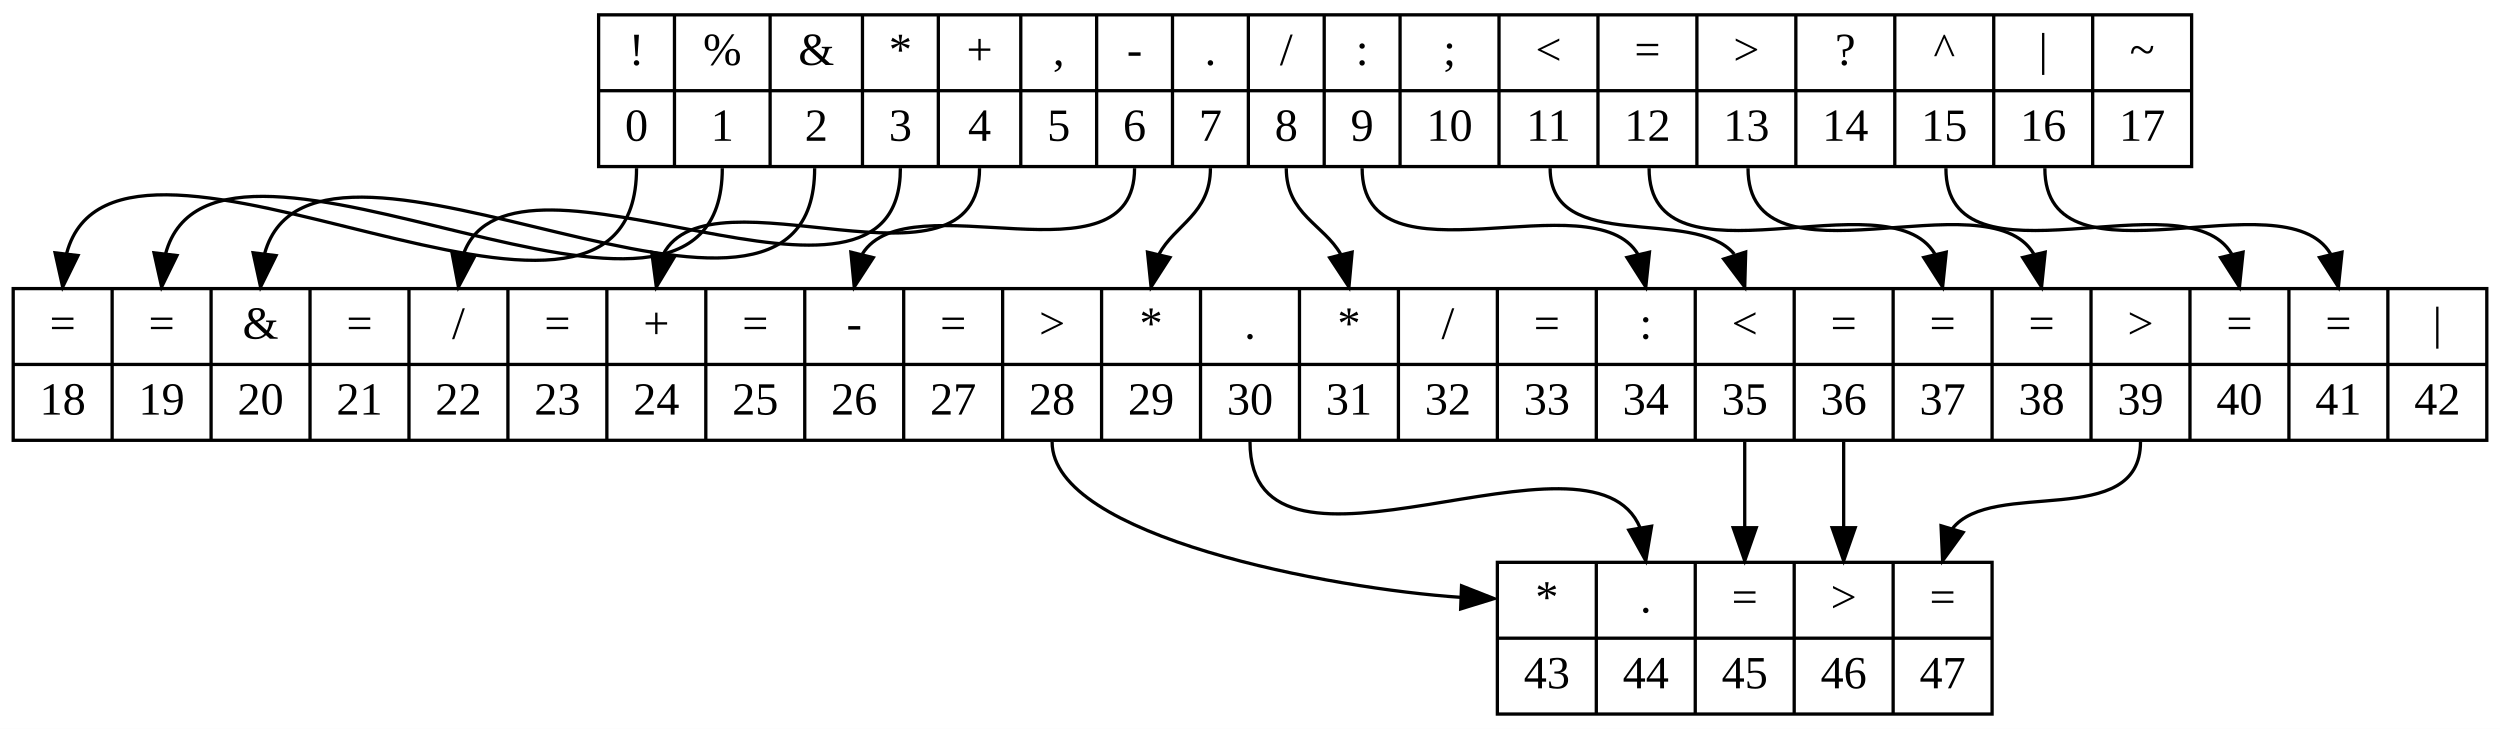
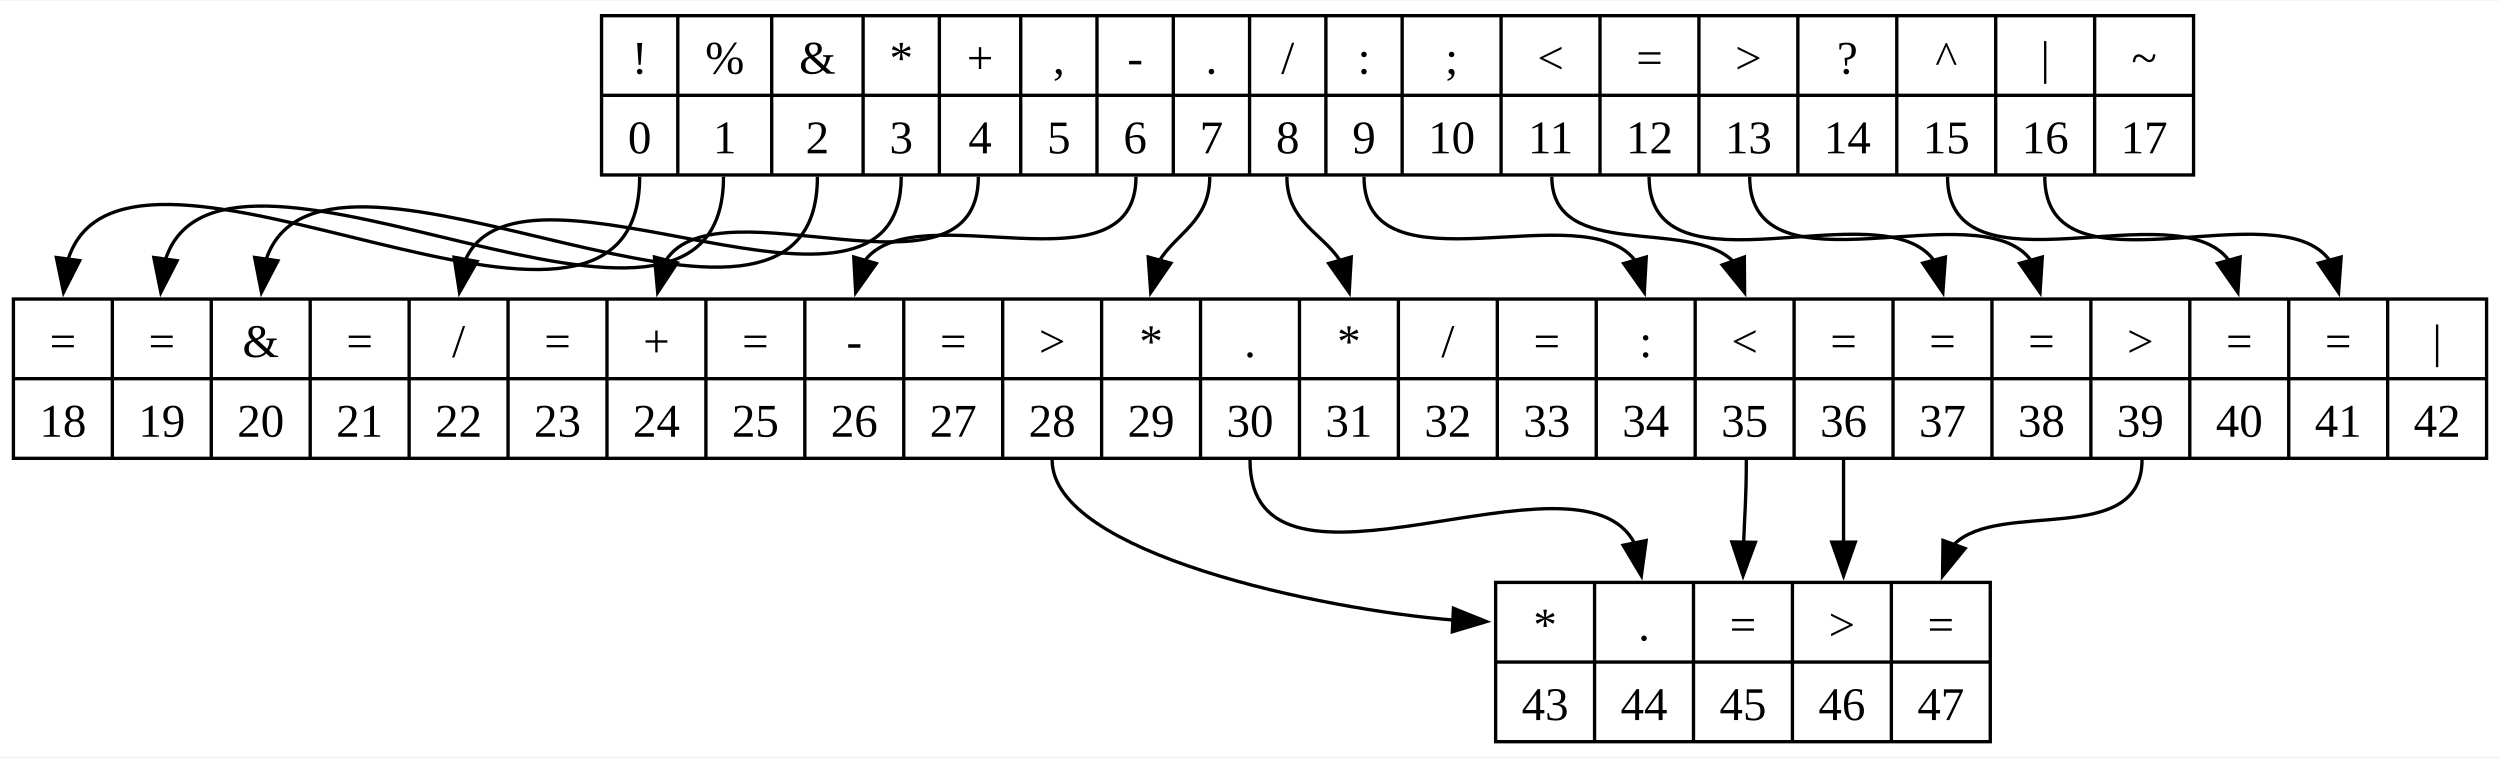
- <svg xmlns="http://www.w3.org/2000/svg" width="758pt" height="221pt" viewBox="0.00 0.00 758.00 221.00">
-   <g id="graph0" class="graph" transform="scale(1 1) rotate(0) translate(4 217)">
-     <polygon fill="white" stroke="none" points="-4,4 -4,-217 754,-217 754,4 -4,4" />
+ <svg xmlns="http://www.w3.org/2000/svg" width="746pt" height="226pt" viewBox="0.00 0.00 745.50 225.50">
+   <g id="graph0" class="graph" transform="scale(1 1) rotate(0) translate(4 221.5)">
+     <polygon fill="white" stroke="none" points="-4,4 -4,-221.5 741.5,-221.5 741.5,4 -4,4" />
    <g id="node1" class="node">
-       <polygon fill="none" stroke="black" points="177.5,-166.5 177.5,-212.5 660.5,-212.5 660.5,-166.5 177.5,-166.5" />
-       <text text-anchor="middle" x="189" y="-197.3" font-family="Times New Roman,serif" font-size="14.00">!</text>
-       <polyline fill="none" stroke="black" points="177.5,-189.5 200.5,-189.5 " />
-       <text text-anchor="middle" x="189" y="-174.3" font-family="Times New Roman,serif" font-size="14.00">0</text>
-       <polyline fill="none" stroke="black" points="200.5,-166.5 200.5,-212.5 " />
-       <text text-anchor="middle" x="215" y="-197.3" font-family="Times New Roman,serif" font-size="14.00">%</text>
-       <polyline fill="none" stroke="black" points="200.5,-189.5 229.5,-189.5 " />
-       <text text-anchor="middle" x="215" y="-174.3" font-family="Times New Roman,serif" font-size="14.00">1</text>
-       <polyline fill="none" stroke="black" points="229.5,-166.5 229.5,-212.5 " />
-       <text text-anchor="middle" x="243.5" y="-197.3" font-family="Times New Roman,serif" font-size="14.00">&amp;</text>
-       <polyline fill="none" stroke="black" points="229.5,-189.5 257.5,-189.5 " />
-       <text text-anchor="middle" x="243.5" y="-174.3" font-family="Times New Roman,serif" font-size="14.00">2</text>
-       <polyline fill="none" stroke="black" points="257.5,-166.5 257.5,-212.5 " />
-       <text text-anchor="middle" x="269" y="-197.3" font-family="Times New Roman,serif" font-size="14.00">*</text>
-       <polyline fill="none" stroke="black" points="257.5,-189.5 280.5,-189.5 " />
-       <text text-anchor="middle" x="269" y="-174.3" font-family="Times New Roman,serif" font-size="14.00">3</text>
-       <polyline fill="none" stroke="black" points="280.5,-166.5 280.5,-212.5 " />
-       <text text-anchor="middle" x="293" y="-197.3" font-family="Times New Roman,serif" font-size="14.00">+</text>
-       <polyline fill="none" stroke="black" points="280.5,-189.5 305.5,-189.5 " />
-       <text text-anchor="middle" x="293" y="-174.3" font-family="Times New Roman,serif" font-size="14.00">4</text>
-       <polyline fill="none" stroke="black" points="305.5,-166.5 305.5,-212.5 " />
-       <text text-anchor="middle" x="317" y="-197.3" font-family="Times New Roman,serif" font-size="14.00">,</text>
-       <polyline fill="none" stroke="black" points="305.5,-189.5 328.5,-189.5 " />
-       <text text-anchor="middle" x="317" y="-174.3" font-family="Times New Roman,serif" font-size="14.00">5</text>
-       <polyline fill="none" stroke="black" points="328.5,-166.5 328.5,-212.5 " />
-       <text text-anchor="middle" x="340" y="-197.3" font-family="Times New Roman,serif" font-size="14.00">-</text>
-       <polyline fill="none" stroke="black" points="328.5,-189.5 351.5,-189.5 " />
-       <text text-anchor="middle" x="340" y="-174.3" font-family="Times New Roman,serif" font-size="14.00">6</text>
-       <polyline fill="none" stroke="black" points="351.5,-166.5 351.5,-212.5 " />
-       <text text-anchor="middle" x="363" y="-197.3" font-family="Times New Roman,serif" font-size="14.00">.</text>
-       <polyline fill="none" stroke="black" points="351.5,-189.5 374.5,-189.5 " />
-       <text text-anchor="middle" x="363" y="-174.3" font-family="Times New Roman,serif" font-size="14.00">7</text>
-       <polyline fill="none" stroke="black" points="374.5,-166.5 374.5,-212.5 " />
-       <text text-anchor="middle" x="386" y="-197.3" font-family="Times New Roman,serif" font-size="14.00">/</text>
-       <polyline fill="none" stroke="black" points="374.5,-189.5 397.5,-189.5 " />
-       <text text-anchor="middle" x="386" y="-174.3" font-family="Times New Roman,serif" font-size="14.00">8</text>
-       <polyline fill="none" stroke="black" points="397.5,-166.5 397.5,-212.5 " />
-       <text text-anchor="middle" x="409" y="-197.3" font-family="Times New Roman,serif" font-size="14.00">:</text>
-       <polyline fill="none" stroke="black" points="397.5,-189.5 420.5,-189.5 " />
-       <text text-anchor="middle" x="409" y="-174.3" font-family="Times New Roman,serif" font-size="14.00">9</text>
-       <polyline fill="none" stroke="black" points="420.5,-166.5 420.5,-212.5 " />
-       <text text-anchor="middle" x="435.5" y="-197.3" font-family="Times New Roman,serif" font-size="14.00">;</text>
-       <polyline fill="none" stroke="black" points="420.5,-189.5 450.5,-189.5 " />
-       <text text-anchor="middle" x="435.5" y="-174.3" font-family="Times New Roman,serif" font-size="14.00">10</text>
-       <polyline fill="none" stroke="black" points="450.5,-166.5 450.5,-212.5 " />
-       <text text-anchor="middle" x="465.5" y="-197.3" font-family="Times New Roman,serif" font-size="14.00">&lt;</text>
-       <polyline fill="none" stroke="black" points="450.5,-189.5 480.5,-189.5 " />
-       <text text-anchor="middle" x="465.5" y="-174.3" font-family="Times New Roman,serif" font-size="14.00">11</text>
-       <polyline fill="none" stroke="black" points="480.5,-166.5 480.5,-212.5 " />
-       <text text-anchor="middle" x="495.5" y="-197.3" font-family="Times New Roman,serif" font-size="14.00">=</text>
-       <polyline fill="none" stroke="black" points="480.5,-189.5 510.5,-189.5 " />
-       <text text-anchor="middle" x="495.5" y="-174.3" font-family="Times New Roman,serif" font-size="14.00">12</text>
-       <polyline fill="none" stroke="black" points="510.5,-166.5 510.5,-212.5 " />
-       <text text-anchor="middle" x="525.5" y="-197.3" font-family="Times New Roman,serif" font-size="14.00">&gt;</text>
-       <polyline fill="none" stroke="black" points="510.5,-189.5 540.5,-189.5 " />
-       <text text-anchor="middle" x="525.5" y="-174.3" font-family="Times New Roman,serif" font-size="14.00">13</text>
-       <polyline fill="none" stroke="black" points="540.5,-166.5 540.5,-212.5 " />
-       <text text-anchor="middle" x="555.5" y="-197.3" font-family="Times New Roman,serif" font-size="14.00">?</text>
-       <polyline fill="none" stroke="black" points="540.5,-189.5 570.5,-189.5 " />
-       <text text-anchor="middle" x="555.5" y="-174.3" font-family="Times New Roman,serif" font-size="14.00">14</text>
-       <polyline fill="none" stroke="black" points="570.5,-166.5 570.5,-212.5 " />
-       <text text-anchor="middle" x="585.5" y="-197.3" font-family="Times New Roman,serif" font-size="14.00">^</text>
-       <polyline fill="none" stroke="black" points="570.5,-189.5 600.5,-189.5 " />
-       <text text-anchor="middle" x="585.5" y="-174.3" font-family="Times New Roman,serif" font-size="14.00">15</text>
-       <polyline fill="none" stroke="black" points="600.5,-166.5 600.5,-212.5 " />
-       <text text-anchor="middle" x="615.5" y="-197.3" font-family="Times New Roman,serif" font-size="14.00">|</text>
-       <polyline fill="none" stroke="black" points="600.5,-189.5 630.5,-189.5 " />
-       <text text-anchor="middle" x="615.5" y="-174.3" font-family="Times New Roman,serif" font-size="14.00">16</text>
-       <polyline fill="none" stroke="black" points="630.5,-166.5 630.5,-212.5 " />
-       <text text-anchor="middle" x="645.5" y="-197.3" font-family="Times New Roman,serif" font-size="14.00">~</text>
-       <polyline fill="none" stroke="black" points="630.5,-189.5 660.5,-189.5 " />
-       <text text-anchor="middle" x="645.5" y="-174.3" font-family="Times New Roman,serif" font-size="14.00">17</text>
+       <polygon fill="none" stroke="black" points="175.38,-169.5 175.38,-217 650.12,-217 650.12,-169.5 175.38,-169.5" />
+       <text text-anchor="middle" x="186.75" y="-199.7" font-family="Times New Roman,serif" font-size="14.00">!</text>
+       <polyline fill="none" stroke="black" points="175.38,-193.25 198.12,-193.25" />
+       <text text-anchor="middle" x="186.75" y="-175.95" font-family="Times New Roman,serif" font-size="14.00">0</text>
+       <polyline fill="none" stroke="black" points="198.12,-169.5 198.12,-217" />
+       <text text-anchor="middle" x="212.12" y="-199.7" font-family="Times New Roman,serif" font-size="14.00">%</text>
+       <polyline fill="none" stroke="black" points="198.12,-193.25 226.12,-193.25" />
+       <text text-anchor="middle" x="212.12" y="-175.95" font-family="Times New Roman,serif" font-size="14.00">1</text>
+       <polyline fill="none" stroke="black" points="226.12,-169.5 226.12,-217" />
+       <text text-anchor="middle" x="239.75" y="-199.7" font-family="Times New Roman,serif" font-size="14.00">&amp;</text>
+       <polyline fill="none" stroke="black" points="226.12,-193.25 253.38,-193.25" />
+       <text text-anchor="middle" x="239.75" y="-175.95" font-family="Times New Roman,serif" font-size="14.00">2</text>
+       <polyline fill="none" stroke="black" points="253.38,-169.5 253.38,-217" />
+       <text text-anchor="middle" x="264.75" y="-199.7" font-family="Times New Roman,serif" font-size="14.00">*</text>
+       <polyline fill="none" stroke="black" points="253.38,-193.25 276.12,-193.25" />
+       <text text-anchor="middle" x="264.75" y="-175.95" font-family="Times New Roman,serif" font-size="14.00">3</text>
+       <polyline fill="none" stroke="black" points="276.12,-169.5 276.12,-217" />
+       <text text-anchor="middle" x="288.25" y="-199.7" font-family="Times New Roman,serif" font-size="14.00">+</text>
+       <polyline fill="none" stroke="black" points="276.12,-193.25 300.38,-193.25" />
+       <text text-anchor="middle" x="288.25" y="-175.95" font-family="Times New Roman,serif" font-size="14.00">4</text>
+       <polyline fill="none" stroke="black" points="300.38,-169.5 300.38,-217" />
+       <text text-anchor="middle" x="311.75" y="-199.7" font-family="Times New Roman,serif" font-size="14.00">,</text>
+       <polyline fill="none" stroke="black" points="300.38,-193.25 323.12,-193.25" />
+       <text text-anchor="middle" x="311.75" y="-175.95" font-family="Times New Roman,serif" font-size="14.00">5</text>
+       <polyline fill="none" stroke="black" points="323.12,-169.5 323.12,-217" />
+       <text text-anchor="middle" x="334.5" y="-199.7" font-family="Times New Roman,serif" font-size="14.00">-</text>
+       <polyline fill="none" stroke="black" points="323.12,-193.25 345.88,-193.25" />
+       <text text-anchor="middle" x="334.5" y="-175.95" font-family="Times New Roman,serif" font-size="14.00">6</text>
+       <polyline fill="none" stroke="black" points="345.88,-169.5 345.88,-217" />
+       <text text-anchor="middle" x="357.25" y="-199.7" font-family="Times New Roman,serif" font-size="14.00">.</text>
+       <polyline fill="none" stroke="black" points="345.88,-193.25 368.62,-193.25" />
+       <text text-anchor="middle" x="357.25" y="-175.95" font-family="Times New Roman,serif" font-size="14.00">7</text>
+       <polyline fill="none" stroke="black" points="368.62,-169.5 368.62,-217" />
+       <text text-anchor="middle" x="380" y="-199.7" font-family="Times New Roman,serif" font-size="14.00">/</text>
+       <polyline fill="none" stroke="black" points="368.62,-193.25 391.38,-193.25" />
+       <text text-anchor="middle" x="380" y="-175.95" font-family="Times New Roman,serif" font-size="14.00">8</text>
+       <polyline fill="none" stroke="black" points="391.38,-169.5 391.38,-217" />
+       <text text-anchor="middle" x="402.75" y="-199.7" font-family="Times New Roman,serif" font-size="14.00">:</text>
+       <polyline fill="none" stroke="black" points="391.38,-193.25 414.12,-193.25" />
+       <text text-anchor="middle" x="402.75" y="-175.95" font-family="Times New Roman,serif" font-size="14.00">9</text>
+       <polyline fill="none" stroke="black" points="414.12,-169.5 414.12,-217" />
+       <text text-anchor="middle" x="428.88" y="-199.7" font-family="Times New Roman,serif" font-size="14.00">;</text>
+       <polyline fill="none" stroke="black" points="414.12,-193.25 443.62,-193.25" />
+       <text text-anchor="middle" x="428.88" y="-175.95" font-family="Times New Roman,serif" font-size="14.00">10</text>
+       <polyline fill="none" stroke="black" points="443.62,-169.5 443.62,-217" />
+       <text text-anchor="middle" x="458.38" y="-199.7" font-family="Times New Roman,serif" font-size="14.00">&lt;</text>
+       <polyline fill="none" stroke="black" points="443.62,-193.25 473.12,-193.25" />
+       <text text-anchor="middle" x="458.38" y="-175.95" font-family="Times New Roman,serif" font-size="14.00">11</text>
+       <polyline fill="none" stroke="black" points="473.12,-169.5 473.12,-217" />
+       <text text-anchor="middle" x="487.88" y="-199.7" font-family="Times New Roman,serif" font-size="14.00">=</text>
+       <polyline fill="none" stroke="black" points="473.12,-193.25 502.62,-193.25" />
+       <text text-anchor="middle" x="487.88" y="-175.95" font-family="Times New Roman,serif" font-size="14.00">12</text>
+       <polyline fill="none" stroke="black" points="502.62,-169.5 502.62,-217" />
+       <text text-anchor="middle" x="517.38" y="-199.7" font-family="Times New Roman,serif" font-size="14.00">&gt;</text>
+       <polyline fill="none" stroke="black" points="502.62,-193.25 532.12,-193.25" />
+       <text text-anchor="middle" x="517.38" y="-175.95" font-family="Times New Roman,serif" font-size="14.00">13</text>
+       <polyline fill="none" stroke="black" points="532.12,-169.5 532.12,-217" />
+       <text text-anchor="middle" x="546.88" y="-199.7" font-family="Times New Roman,serif" font-size="14.00">?</text>
+       <polyline fill="none" stroke="black" points="532.12,-193.25 561.62,-193.25" />
+       <text text-anchor="middle" x="546.88" y="-175.95" font-family="Times New Roman,serif" font-size="14.00">14</text>
+       <polyline fill="none" stroke="black" points="561.62,-169.5 561.62,-217" />
+       <text text-anchor="middle" x="576.38" y="-199.7" font-family="Times New Roman,serif" font-size="14.00">^</text>
+       <polyline fill="none" stroke="black" points="561.62,-193.25 591.12,-193.25" />
+       <text text-anchor="middle" x="576.38" y="-175.95" font-family="Times New Roman,serif" font-size="14.00">15</text>
+       <polyline fill="none" stroke="black" points="591.12,-169.5 591.12,-217" />
+       <text text-anchor="middle" x="605.88" y="-199.7" font-family="Times New Roman,serif" font-size="14.00">|</text>
+       <polyline fill="none" stroke="black" points="591.12,-193.25 620.62,-193.25" />
+       <text text-anchor="middle" x="605.88" y="-175.95" font-family="Times New Roman,serif" font-size="14.00">16</text>
+       <polyline fill="none" stroke="black" points="620.62,-169.5 620.62,-217" />
+       <text text-anchor="middle" x="635.38" y="-199.7" font-family="Times New Roman,serif" font-size="14.00">~</text>
+       <polyline fill="none" stroke="black" points="620.62,-193.25 650.12,-193.25" />
+       <text text-anchor="middle" x="635.38" y="-175.95" font-family="Times New Roman,serif" font-size="14.00">17</text>
    </g>
    <g id="node2" class="node">
-       <polygon fill="none" stroke="black" points="0,-83.5 0,-129.5 750,-129.5 750,-83.5 0,-83.5" />
-       <text text-anchor="middle" x="15" y="-114.3" font-family="Times New Roman,serif" font-size="14.00">=</text>
-       <polyline fill="none" stroke="black" points="0,-106.5 30,-106.5 " />
-       <text text-anchor="middle" x="15" y="-91.3" font-family="Times New Roman,serif" font-size="14.00">18</text>
-       <polyline fill="none" stroke="black" points="30,-83.5 30,-129.5 " />
-       <text text-anchor="middle" x="45" y="-114.3" font-family="Times New Roman,serif" font-size="14.00">=</text>
-       <polyline fill="none" stroke="black" points="30,-106.5 60,-106.5 " />
-       <text text-anchor="middle" x="45" y="-91.3" font-family="Times New Roman,serif" font-size="14.00">19</text>
-       <polyline fill="none" stroke="black" points="60,-83.5 60,-129.5 " />
-       <text text-anchor="middle" x="75" y="-114.3" font-family="Times New Roman,serif" font-size="14.00">&amp;</text>
-       <polyline fill="none" stroke="black" points="60,-106.5 90,-106.5 " />
-       <text text-anchor="middle" x="75" y="-91.3" font-family="Times New Roman,serif" font-size="14.00">20</text>
-       <polyline fill="none" stroke="black" points="90,-83.5 90,-129.5 " />
-       <text text-anchor="middle" x="105" y="-114.3" font-family="Times New Roman,serif" font-size="14.00">=</text>
-       <polyline fill="none" stroke="black" points="90,-106.5 120,-106.5 " />
-       <text text-anchor="middle" x="105" y="-91.3" font-family="Times New Roman,serif" font-size="14.00">21</text>
-       <polyline fill="none" stroke="black" points="120,-83.5 120,-129.5 " />
-       <text text-anchor="middle" x="135" y="-114.3" font-family="Times New Roman,serif" font-size="14.00">/</text>
-       <polyline fill="none" stroke="black" points="120,-106.5 150,-106.5 " />
-       <text text-anchor="middle" x="135" y="-91.3" font-family="Times New Roman,serif" font-size="14.00">22</text>
-       <polyline fill="none" stroke="black" points="150,-83.5 150,-129.5 " />
-       <text text-anchor="middle" x="165" y="-114.3" font-family="Times New Roman,serif" font-size="14.00">=</text>
-       <polyline fill="none" stroke="black" points="150,-106.5 180,-106.5 " />
-       <text text-anchor="middle" x="165" y="-91.3" font-family="Times New Roman,serif" font-size="14.00">23</text>
-       <polyline fill="none" stroke="black" points="180,-83.5 180,-129.5 " />
-       <text text-anchor="middle" x="195" y="-114.3" font-family="Times New Roman,serif" font-size="14.00">+</text>
-       <polyline fill="none" stroke="black" points="180,-106.5 210,-106.5 " />
-       <text text-anchor="middle" x="195" y="-91.3" font-family="Times New Roman,serif" font-size="14.00">24</text>
-       <polyline fill="none" stroke="black" points="210,-83.5 210,-129.5 " />
-       <text text-anchor="middle" x="225" y="-114.3" font-family="Times New Roman,serif" font-size="14.00">=</text>
-       <polyline fill="none" stroke="black" points="210,-106.5 240,-106.5 " />
-       <text text-anchor="middle" x="225" y="-91.3" font-family="Times New Roman,serif" font-size="14.00">25</text>
-       <polyline fill="none" stroke="black" points="240,-83.5 240,-129.5 " />
-       <text text-anchor="middle" x="255" y="-114.3" font-family="Times New Roman,serif" font-size="14.00">-</text>
-       <polyline fill="none" stroke="black" points="240,-106.5 270,-106.5 " />
-       <text text-anchor="middle" x="255" y="-91.3" font-family="Times New Roman,serif" font-size="14.00">26</text>
-       <polyline fill="none" stroke="black" points="270,-83.5 270,-129.5 " />
-       <text text-anchor="middle" x="285" y="-114.3" font-family="Times New Roman,serif" font-size="14.00">=</text>
-       <polyline fill="none" stroke="black" points="270,-106.5 300,-106.5 " />
-       <text text-anchor="middle" x="285" y="-91.3" font-family="Times New Roman,serif" font-size="14.00">27</text>
-       <polyline fill="none" stroke="black" points="300,-83.5 300,-129.5 " />
-       <text text-anchor="middle" x="315" y="-114.3" font-family="Times New Roman,serif" font-size="14.00">&gt;</text>
-       <polyline fill="none" stroke="black" points="300,-106.5 330,-106.5 " />
-       <text text-anchor="middle" x="315" y="-91.3" font-family="Times New Roman,serif" font-size="14.00">28</text>
-       <polyline fill="none" stroke="black" points="330,-83.5 330,-129.5 " />
-       <text text-anchor="middle" x="345" y="-114.3" font-family="Times New Roman,serif" font-size="14.00">*</text>
-       <polyline fill="none" stroke="black" points="330,-106.5 360,-106.5 " />
-       <text text-anchor="middle" x="345" y="-91.3" font-family="Times New Roman,serif" font-size="14.00">29</text>
-       <polyline fill="none" stroke="black" points="360,-83.5 360,-129.5 " />
-       <text text-anchor="middle" x="375" y="-114.3" font-family="Times New Roman,serif" font-size="14.00">.</text>
-       <polyline fill="none" stroke="black" points="360,-106.5 390,-106.5 " />
-       <text text-anchor="middle" x="375" y="-91.3" font-family="Times New Roman,serif" font-size="14.00">30</text>
-       <polyline fill="none" stroke="black" points="390,-83.5 390,-129.5 " />
-       <text text-anchor="middle" x="405" y="-114.3" font-family="Times New Roman,serif" font-size="14.00">*</text>
-       <polyline fill="none" stroke="black" points="390,-106.5 420,-106.5 " />
-       <text text-anchor="middle" x="405" y="-91.3" font-family="Times New Roman,serif" font-size="14.00">31</text>
-       <polyline fill="none" stroke="black" points="420,-83.5 420,-129.5 " />
-       <text text-anchor="middle" x="435" y="-114.3" font-family="Times New Roman,serif" font-size="14.00">/</text>
-       <polyline fill="none" stroke="black" points="420,-106.5 450,-106.5 " />
-       <text text-anchor="middle" x="435" y="-91.3" font-family="Times New Roman,serif" font-size="14.00">32</text>
-       <polyline fill="none" stroke="black" points="450,-83.5 450,-129.5 " />
-       <text text-anchor="middle" x="465" y="-114.3" font-family="Times New Roman,serif" font-size="14.00">=</text>
-       <polyline fill="none" stroke="black" points="450,-106.5 480,-106.5 " />
-       <text text-anchor="middle" x="465" y="-91.3" font-family="Times New Roman,serif" font-size="14.00">33</text>
-       <polyline fill="none" stroke="black" points="480,-83.5 480,-129.5 " />
-       <text text-anchor="middle" x="495" y="-114.3" font-family="Times New Roman,serif" font-size="14.00">:</text>
-       <polyline fill="none" stroke="black" points="480,-106.5 510,-106.5 " />
-       <text text-anchor="middle" x="495" y="-91.3" font-family="Times New Roman,serif" font-size="14.00">34</text>
-       <polyline fill="none" stroke="black" points="510,-83.5 510,-129.5 " />
-       <text text-anchor="middle" x="525" y="-114.3" font-family="Times New Roman,serif" font-size="14.00">&lt;</text>
-       <polyline fill="none" stroke="black" points="510,-106.5 540,-106.5 " />
-       <text text-anchor="middle" x="525" y="-91.3" font-family="Times New Roman,serif" font-size="14.00">35</text>
-       <polyline fill="none" stroke="black" points="540,-83.5 540,-129.5 " />
-       <text text-anchor="middle" x="555" y="-114.3" font-family="Times New Roman,serif" font-size="14.00">=</text>
-       <polyline fill="none" stroke="black" points="540,-106.5 570,-106.5 " />
-       <text text-anchor="middle" x="555" y="-91.3" font-family="Times New Roman,serif" font-size="14.00">36</text>
-       <polyline fill="none" stroke="black" points="570,-83.5 570,-129.5 " />
-       <text text-anchor="middle" x="585" y="-114.3" font-family="Times New Roman,serif" font-size="14.00">=</text>
-       <polyline fill="none" stroke="black" points="570,-106.5 600,-106.5 " />
-       <text text-anchor="middle" x="585" y="-91.3" font-family="Times New Roman,serif" font-size="14.00">37</text>
-       <polyline fill="none" stroke="black" points="600,-83.5 600,-129.5 " />
-       <text text-anchor="middle" x="615" y="-114.3" font-family="Times New Roman,serif" font-size="14.00">=</text>
-       <polyline fill="none" stroke="black" points="600,-106.5 630,-106.5 " />
-       <text text-anchor="middle" x="615" y="-91.3" font-family="Times New Roman,serif" font-size="14.00">38</text>
-       <polyline fill="none" stroke="black" points="630,-83.5 630,-129.5 " />
-       <text text-anchor="middle" x="645" y="-114.3" font-family="Times New Roman,serif" font-size="14.00">&gt;</text>
-       <polyline fill="none" stroke="black" points="630,-106.5 660,-106.5 " />
-       <text text-anchor="middle" x="645" y="-91.3" font-family="Times New Roman,serif" font-size="14.00">39</text>
-       <polyline fill="none" stroke="black" points="660,-83.5 660,-129.5 " />
-       <text text-anchor="middle" x="675" y="-114.3" font-family="Times New Roman,serif" font-size="14.00">=</text>
-       <polyline fill="none" stroke="black" points="660,-106.5 690,-106.5 " />
-       <text text-anchor="middle" x="675" y="-91.3" font-family="Times New Roman,serif" font-size="14.00">40</text>
-       <polyline fill="none" stroke="black" points="690,-83.5 690,-129.5 " />
-       <text text-anchor="middle" x="705" y="-114.3" font-family="Times New Roman,serif" font-size="14.00">=</text>
-       <polyline fill="none" stroke="black" points="690,-106.5 720,-106.5 " />
-       <text text-anchor="middle" x="705" y="-91.3" font-family="Times New Roman,serif" font-size="14.00">41</text>
-       <polyline fill="none" stroke="black" points="720,-83.5 720,-129.5 " />
-       <text text-anchor="middle" x="735" y="-114.3" font-family="Times New Roman,serif" font-size="14.00">|</text>
-       <polyline fill="none" stroke="black" points="720,-106.5 750,-106.5 " />
-       <text text-anchor="middle" x="735" y="-91.3" font-family="Times New Roman,serif" font-size="14.00">42</text>
+       <polygon fill="none" stroke="black" points="0,-85 0,-132.5 737.5,-132.5 737.5,-85 0,-85" />
+       <text text-anchor="middle" x="14.75" y="-115.2" font-family="Times New Roman,serif" font-size="14.00">=</text>
+       <polyline fill="none" stroke="black" points="0,-108.75 29.5,-108.75" />
+       <text text-anchor="middle" x="14.75" y="-91.45" font-family="Times New Roman,serif" font-size="14.00">18</text>
+       <polyline fill="none" stroke="black" points="29.5,-85 29.5,-132.5" />
+       <text text-anchor="middle" x="44.25" y="-115.2" font-family="Times New Roman,serif" font-size="14.00">=</text>
+       <polyline fill="none" stroke="black" points="29.5,-108.75 59,-108.75" />
+       <text text-anchor="middle" x="44.25" y="-91.45" font-family="Times New Roman,serif" font-size="14.00">19</text>
+       <polyline fill="none" stroke="black" points="59,-85 59,-132.5" />
+       <text text-anchor="middle" x="73.75" y="-115.2" font-family="Times New Roman,serif" font-size="14.00">&amp;</text>
+       <polyline fill="none" stroke="black" points="59,-108.75 88.5,-108.75" />
+       <text text-anchor="middle" x="73.75" y="-91.45" font-family="Times New Roman,serif" font-size="14.00">20</text>
+       <polyline fill="none" stroke="black" points="88.5,-85 88.5,-132.5" />
+       <text text-anchor="middle" x="103.25" y="-115.2" font-family="Times New Roman,serif" font-size="14.00">=</text>
+       <polyline fill="none" stroke="black" points="88.5,-108.75 118,-108.75" />
+       <text text-anchor="middle" x="103.25" y="-91.45" font-family="Times New Roman,serif" font-size="14.00">21</text>
+       <polyline fill="none" stroke="black" points="118,-85 118,-132.5" />
+       <text text-anchor="middle" x="132.75" y="-115.2" font-family="Times New Roman,serif" font-size="14.00">/</text>
+       <polyline fill="none" stroke="black" points="118,-108.75 147.5,-108.75" />
+       <text text-anchor="middle" x="132.75" y="-91.45" font-family="Times New Roman,serif" font-size="14.00">22</text>
+       <polyline fill="none" stroke="black" points="147.5,-85 147.5,-132.5" />
+       <text text-anchor="middle" x="162.25" y="-115.2" font-family="Times New Roman,serif" font-size="14.00">=</text>
+       <polyline fill="none" stroke="black" points="147.5,-108.75 177,-108.75" />
+       <text text-anchor="middle" x="162.25" y="-91.45" font-family="Times New Roman,serif" font-size="14.00">23</text>
+       <polyline fill="none" stroke="black" points="177,-85 177,-132.5" />
+       <text text-anchor="middle" x="191.75" y="-115.2" font-family="Times New Roman,serif" font-size="14.00">+</text>
+       <polyline fill="none" stroke="black" points="177,-108.75 206.5,-108.75" />
+       <text text-anchor="middle" x="191.75" y="-91.45" font-family="Times New Roman,serif" font-size="14.00">24</text>
+       <polyline fill="none" stroke="black" points="206.5,-85 206.5,-132.5" />
+       <text text-anchor="middle" x="221.25" y="-115.2" font-family="Times New Roman,serif" font-size="14.00">=</text>
+       <polyline fill="none" stroke="black" points="206.5,-108.75 236,-108.75" />
+       <text text-anchor="middle" x="221.25" y="-91.45" font-family="Times New Roman,serif" font-size="14.00">25</text>
+       <polyline fill="none" stroke="black" points="236,-85 236,-132.5" />
+       <text text-anchor="middle" x="250.75" y="-115.2" font-family="Times New Roman,serif" font-size="14.00">-</text>
+       <polyline fill="none" stroke="black" points="236,-108.75 265.5,-108.75" />
+       <text text-anchor="middle" x="250.75" y="-91.45" font-family="Times New Roman,serif" font-size="14.00">26</text>
+       <polyline fill="none" stroke="black" points="265.5,-85 265.5,-132.5" />
+       <text text-anchor="middle" x="280.25" y="-115.2" font-family="Times New Roman,serif" font-size="14.00">=</text>
+       <polyline fill="none" stroke="black" points="265.5,-108.75 295,-108.75" />
+       <text text-anchor="middle" x="280.25" y="-91.45" font-family="Times New Roman,serif" font-size="14.00">27</text>
+       <polyline fill="none" stroke="black" points="295,-85 295,-132.5" />
+       <text text-anchor="middle" x="309.75" y="-115.2" font-family="Times New Roman,serif" font-size="14.00">&gt;</text>
+       <polyline fill="none" stroke="black" points="295,-108.75 324.5,-108.75" />
+       <text text-anchor="middle" x="309.75" y="-91.45" font-family="Times New Roman,serif" font-size="14.00">28</text>
+       <polyline fill="none" stroke="black" points="324.5,-85 324.5,-132.5" />
+       <text text-anchor="middle" x="339.25" y="-115.2" font-family="Times New Roman,serif" font-size="14.00">*</text>
+       <polyline fill="none" stroke="black" points="324.5,-108.75 354,-108.75" />
+       <text text-anchor="middle" x="339.25" y="-91.45" font-family="Times New Roman,serif" font-size="14.00">29</text>
+       <polyline fill="none" stroke="black" points="354,-85 354,-132.5" />
+       <text text-anchor="middle" x="368.75" y="-115.2" font-family="Times New Roman,serif" font-size="14.00">.</text>
+       <polyline fill="none" stroke="black" points="354,-108.75 383.5,-108.75" />
+       <text text-anchor="middle" x="368.75" y="-91.45" font-family="Times New Roman,serif" font-size="14.00">30</text>
+       <polyline fill="none" stroke="black" points="383.5,-85 383.5,-132.5" />
+       <text text-anchor="middle" x="398.25" y="-115.2" font-family="Times New Roman,serif" font-size="14.00">*</text>
+       <polyline fill="none" stroke="black" points="383.5,-108.75 413,-108.75" />
+       <text text-anchor="middle" x="398.25" y="-91.45" font-family="Times New Roman,serif" font-size="14.00">31</text>
+       <polyline fill="none" stroke="black" points="413,-85 413,-132.5" />
+       <text text-anchor="middle" x="427.75" y="-115.2" font-family="Times New Roman,serif" font-size="14.00">/</text>
+       <polyline fill="none" stroke="black" points="413,-108.75 442.5,-108.75" />
+       <text text-anchor="middle" x="427.75" y="-91.45" font-family="Times New Roman,serif" font-size="14.00">32</text>
+       <polyline fill="none" stroke="black" points="442.5,-85 442.5,-132.5" />
+       <text text-anchor="middle" x="457.25" y="-115.2" font-family="Times New Roman,serif" font-size="14.00">=</text>
+       <polyline fill="none" stroke="black" points="442.5,-108.75 472,-108.75" />
+       <text text-anchor="middle" x="457.25" y="-91.45" font-family="Times New Roman,serif" font-size="14.00">33</text>
+       <polyline fill="none" stroke="black" points="472,-85 472,-132.5" />
+       <text text-anchor="middle" x="486.75" y="-115.2" font-family="Times New Roman,serif" font-size="14.00">:</text>
+       <polyline fill="none" stroke="black" points="472,-108.75 501.5,-108.75" />
+       <text text-anchor="middle" x="486.75" y="-91.45" font-family="Times New Roman,serif" font-size="14.00">34</text>
+       <polyline fill="none" stroke="black" points="501.5,-85 501.5,-132.5" />
+       <text text-anchor="middle" x="516.25" y="-115.2" font-family="Times New Roman,serif" font-size="14.00">&lt;</text>
+       <polyline fill="none" stroke="black" points="501.5,-108.75 531,-108.75" />
+       <text text-anchor="middle" x="516.25" y="-91.45" font-family="Times New Roman,serif" font-size="14.00">35</text>
+       <polyline fill="none" stroke="black" points="531,-85 531,-132.5" />
+       <text text-anchor="middle" x="545.75" y="-115.2" font-family="Times New Roman,serif" font-size="14.00">=</text>
+       <polyline fill="none" stroke="black" points="531,-108.75 560.5,-108.75" />
+       <text text-anchor="middle" x="545.75" y="-91.45" font-family="Times New Roman,serif" font-size="14.00">36</text>
+       <polyline fill="none" stroke="black" points="560.5,-85 560.5,-132.5" />
+       <text text-anchor="middle" x="575.25" y="-115.2" font-family="Times New Roman,serif" font-size="14.00">=</text>
+       <polyline fill="none" stroke="black" points="560.5,-108.75 590,-108.75" />
+       <text text-anchor="middle" x="575.25" y="-91.45" font-family="Times New Roman,serif" font-size="14.00">37</text>
+       <polyline fill="none" stroke="black" points="590,-85 590,-132.5" />
+       <text text-anchor="middle" x="604.75" y="-115.2" font-family="Times New Roman,serif" font-size="14.00">=</text>
+       <polyline fill="none" stroke="black" points="590,-108.75 619.5,-108.75" />
+       <text text-anchor="middle" x="604.75" y="-91.45" font-family="Times New Roman,serif" font-size="14.00">38</text>
+       <polyline fill="none" stroke="black" points="619.5,-85 619.5,-132.5" />
+       <text text-anchor="middle" x="634.25" y="-115.2" font-family="Times New Roman,serif" font-size="14.00">&gt;</text>
+       <polyline fill="none" stroke="black" points="619.5,-108.75 649,-108.75" />
+       <text text-anchor="middle" x="634.25" y="-91.45" font-family="Times New Roman,serif" font-size="14.00">39</text>
+       <polyline fill="none" stroke="black" points="649,-85 649,-132.5" />
+       <text text-anchor="middle" x="663.75" y="-115.2" font-family="Times New Roman,serif" font-size="14.00">=</text>
+       <polyline fill="none" stroke="black" points="649,-108.75 678.5,-108.75" />
+       <text text-anchor="middle" x="663.75" y="-91.45" font-family="Times New Roman,serif" font-size="14.00">40</text>
+       <polyline fill="none" stroke="black" points="678.5,-85 678.5,-132.5" />
+       <text text-anchor="middle" x="693.25" y="-115.2" font-family="Times New Roman,serif" font-size="14.00">=</text>
+       <polyline fill="none" stroke="black" points="678.5,-108.75 708,-108.75" />
+       <text text-anchor="middle" x="693.25" y="-91.45" font-family="Times New Roman,serif" font-size="14.00">41</text>
+       <polyline fill="none" stroke="black" points="708,-85 708,-132.5" />
+       <text text-anchor="middle" x="722.75" y="-115.2" font-family="Times New Roman,serif" font-size="14.00">|</text>
+       <polyline fill="none" stroke="black" points="708,-108.75 737.5,-108.75" />
+       <text text-anchor="middle" x="722.75" y="-91.45" font-family="Times New Roman,serif" font-size="14.00">42</text>
    </g>
    <g id="edge1" class="edge">
-       <path fill="none" stroke="black" d="M189,-166C189,-90.885 31.577,-197.542 16.204,-140.178" />
-       <polygon fill="black" stroke="black" points="19.651,-139.52 15,-130 12.699,-140.342 19.651,-139.52" />
+       <path fill="none" stroke="black" d="M186.75,-169C186.75,-95.17 33.05,-198.55 16.24,-144.1" />
+       <polygon fill="black" stroke="black" points="19.75,-143.95 14.95,-134.5 12.81,-144.88 19.75,-143.95" />
    </g>
    <g id="edge2" class="edge">
-       <path fill="none" stroke="black" d="M215,-166C215,-92.54 61.196,-196.129 46.176,-139.959" />
-       <polygon fill="black" stroke="black" points="49.649,-139.52 45,-130 42.697,-140.342 49.649,-139.52" />
+       <path fill="none" stroke="black" d="M211.75,-169C211.75,-96.96 62.24,-196.76 45.31,-144.19" />
+       <polygon fill="black" stroke="black" points="48.8,-143.92 43.96,-134.5 41.87,-144.89 48.8,-143.92" />
    </g>
    <g id="edge3" class="edge">
-       <path fill="none" stroke="black" d="M243,-166C243,-93.516 91.629,-195.005 76.256,-140.19" />
-       <polygon fill="black" stroke="black" points="79.697,-139.497 75,-130 72.749,-140.353 79.697,-139.497" />
+       <path fill="none" stroke="black" d="M239.75,-169C239.75,-97.93 92.63,-195.67 75.39,-144.38" />
+       <polygon fill="black" stroke="black" points="78.86,-143.9 73.97,-134.5 71.93,-144.9 78.86,-143.9" />
    </g>
    <g id="edge4" class="edge">
-       <path fill="none" stroke="black" d="M269,-166C269,-108.187 151.227,-181.333 136.505,-139.889" />
-       <polygon fill="black" stroke="black" points="139.965,-139.36 135,-130 133.044,-140.413 139.965,-139.36" />
+       <path fill="none" stroke="black" d="M264.75,-169C264.75,-112.7 151.62,-181.91 134.82,-144.24" />
+       <polygon fill="black" stroke="black" points="138.28,-143.69 133.02,-134.49 131.4,-144.96 138.28,-143.69" />
    </g>
    <g id="edge5" class="edge">
-       <path fill="none" stroke="black" d="M293,-166C293,-123.586 211.12,-167.401 197.047,-139.807" />
-       <polygon fill="black" stroke="black" points="200.469,-139.074 195,-130 193.617,-140.504 200.469,-139.074" />
+       <path fill="none" stroke="black" d="M287.75,-169C287.75,-128.06 210.26,-168.41 194.52,-143.98" />
+       <polygon fill="black" stroke="black" points="197.96,-143.31 192.12,-134.47 191.17,-145.02 197.96,-143.31" />
    </g>
    <g id="edge6" class="edge">
-       <path fill="none" stroke="black" d="M340,-166C340,-129.14 271.389,-162.57 257.452,-139.988" />
-       <polygon fill="black" stroke="black" points="260.783,-138.877 255,-130 253.985,-140.546 260.783,-138.877" />
+       <path fill="none" stroke="black" d="M334.75,-169C334.75,-133.14 269.28,-164.19 253.94,-144.02" />
+       <polygon fill="black" stroke="black" points="257.31,-143.09 251.17,-134.45 250.59,-145.03 257.31,-143.09" />
    </g>
    <g id="edge7" class="edge">
-       <path fill="none" stroke="black" d="M363,-166C363,-152.164 352.232,-148.896 347.353,-139.849" />
-       <polygon fill="black" stroke="black" points="350.728,-138.913 345,-130 343.92,-140.54 350.728,-138.913" />
+       <path fill="none" stroke="black" d="M356.75,-169C356.75,-155.72 346.83,-152.18 341.72,-143.92" />
+       <polygon fill="black" stroke="black" points="345.15,-143.19 339.15,-134.46 338.4,-145.03 345.15,-143.19" />
    </g>
    <g id="edge8" class="edge">
-       <path fill="none" stroke="black" d="M386,-166C386,-152.007 397.366,-148.947 402.516,-139.908" />
-       <polygon fill="black" stroke="black" points="405.963,-140.551 405,-130 399.173,-138.849 405.963,-140.551" />
+       <path fill="none" stroke="black" d="M379.75,-169C379.75,-155.57 390.22,-152.21 395.61,-143.98" />
+       <polygon fill="black" stroke="black" points="398.95,-145.03 398.33,-134.46 392.22,-143.11 398.95,-145.03" />
    </g>
    <g id="edge9" class="edge">
-       <path fill="none" stroke="black" d="M409,-166C409,-128.611 479.023,-163.123 492.7,-139.777" />
-       <polygon fill="black" stroke="black" points="496.117,-140.536 495,-130 489.303,-138.933 496.117,-140.536" />
+       <path fill="none" stroke="black" d="M402.75,-169C402.75,-133.14 468.22,-164.19 483.56,-144.02" />
+       <polygon fill="black" stroke="black" points="486.91,-145.03 486.33,-134.45 480.19,-143.09 486.91,-145.03" />
    </g>
    <g id="edge10" class="edge">
-       <path fill="none" stroke="black" d="M466,-166C466,-139.602 509.573,-154.675 521.828,-139.94" />
-       <polygon fill="black" stroke="black" points="525.294,-140.591 525,-130 518.625,-138.463 525.294,-140.591" />
+       <path fill="none" stroke="black" d="M458.75,-169C458.75,-143.4 500.04,-156.97 512.94,-143.61" />
+       <polygon fill="black" stroke="black" points="516.16,-145.02 516.24,-134.42 509.57,-142.66 516.16,-145.02" />
    </g>
    <g id="edge11" class="edge">
-       <path fill="none" stroke="black" d="M496,-166C496,-127.498 568.466,-163.91 582.619,-140.04" />
-       <polygon fill="black" stroke="black" points="586.098,-140.538 585,-130 579.287,-138.923 586.098,-140.538" />
+       <path fill="none" stroke="black" d="M487.75,-169C487.75,-131.36 557.55,-165.73 572.82,-143.85" />
+       <polygon fill="black" stroke="black" points="576.13,-145.03 575.36,-134.46 569.37,-143.2 576.13,-145.03" />
    </g>
    <g id="edge12" class="edge">
-       <path fill="none" stroke="black" d="M526,-166C526,-127.498 598.466,-163.91 612.619,-140.04" />
-       <polygon fill="black" stroke="black" points="616.098,-140.538 615,-130 609.287,-138.923 616.098,-140.538" />
+       <path fill="none" stroke="black" d="M517.75,-169C517.75,-131.89 586.16,-165.19 601.65,-144.03" />
+       <polygon fill="black" stroke="black" points="605.01,-145.03 604.34,-134.46 598.27,-143.14 605.01,-145.03" />
    </g>
    <g id="edge13" class="edge">
-       <path fill="none" stroke="black" d="M586,-166C586,-127.498 658.466,-163.91 672.619,-140.04" />
-       <polygon fill="black" stroke="black" points="676.098,-140.538 675,-130 669.287,-138.923 676.098,-140.538" />
+       <path fill="none" stroke="black" d="M576.75,-169C576.75,-131.89 645.16,-165.19 660.65,-144.03" />
+       <polygon fill="black" stroke="black" points="664.01,-145.03 663.34,-134.46 657.27,-143.14 664.01,-145.03" />
    </g>
    <g id="edge14" class="edge">
-       <path fill="none" stroke="black" d="M616,-166C616,-127.498 688.466,-163.91 702.619,-140.04" />
-       <polygon fill="black" stroke="black" points="706.098,-140.538 705,-130 699.287,-138.923 706.098,-140.538" />
+       <path fill="none" stroke="black" d="M605.75,-169C605.75,-131.36 675.55,-165.73 690.82,-143.85" />
+       <polygon fill="black" stroke="black" points="694.13,-145.03 693.36,-134.46 687.37,-143.2 694.13,-145.03" />
    </g>
    <g id="node3" class="node">
-       <polygon fill="none" stroke="black" points="450,-0.5 450,-46.5 600,-46.5 600,-0.5 450,-0.5" />
-       <text text-anchor="middle" x="465" y="-31.3" font-family="Times New Roman,serif" font-size="14.00">*</text>
-       <polyline fill="none" stroke="black" points="450,-23.5 480,-23.5 " />
-       <text text-anchor="middle" x="465" y="-8.3" font-family="Times New Roman,serif" font-size="14.00">43</text>
-       <polyline fill="none" stroke="black" points="480,-0.5 480,-46.5 " />
-       <text text-anchor="middle" x="495" y="-31.3" font-family="Times New Roman,serif" font-size="14.00">.</text>
-       <polyline fill="none" stroke="black" points="480,-23.5 510,-23.5 " />
-       <text text-anchor="middle" x="495" y="-8.3" font-family="Times New Roman,serif" font-size="14.00">44</text>
-       <polyline fill="none" stroke="black" points="510,-0.5 510,-46.5 " />
-       <text text-anchor="middle" x="525" y="-31.3" font-family="Times New Roman,serif" font-size="14.00">=</text>
-       <polyline fill="none" stroke="black" points="510,-23.5 540,-23.5 " />
-       <text text-anchor="middle" x="525" y="-8.3" font-family="Times New Roman,serif" font-size="14.00">45</text>
-       <polyline fill="none" stroke="black" points="540,-0.5 540,-46.5 " />
-       <text text-anchor="middle" x="555" y="-31.3" font-family="Times New Roman,serif" font-size="14.00">&gt;</text>
-       <polyline fill="none" stroke="black" points="540,-23.5 570,-23.5 " />
-       <text text-anchor="middle" x="555" y="-8.3" font-family="Times New Roman,serif" font-size="14.00">46</text>
-       <polyline fill="none" stroke="black" points="570,-0.5 570,-46.5 " />
-       <text text-anchor="middle" x="585" y="-31.3" font-family="Times New Roman,serif" font-size="14.00">=</text>
-       <polyline fill="none" stroke="black" points="570,-23.5 600,-23.5 " />
-       <text text-anchor="middle" x="585" y="-8.3" font-family="Times New Roman,serif" font-size="14.00">47</text>
+       <polygon fill="none" stroke="black" points="442,-0.5 442,-48 589.5,-48 589.5,-0.5 442,-0.5" />
+       <text text-anchor="middle" x="456.75" y="-30.7" font-family="Times New Roman,serif" font-size="14.00">*</text>
+       <polyline fill="none" stroke="black" points="442,-24.25 471.5,-24.25" />
+       <text text-anchor="middle" x="456.75" y="-6.95" font-family="Times New Roman,serif" font-size="14.00">43</text>
+       <polyline fill="none" stroke="black" points="471.5,-0.5 471.5,-48" />
+       <text text-anchor="middle" x="486.25" y="-30.7" font-family="Times New Roman,serif" font-size="14.00">.</text>
+       <polyline fill="none" stroke="black" points="471.5,-24.25 501,-24.25" />
+       <text text-anchor="middle" x="486.25" y="-6.95" font-family="Times New Roman,serif" font-size="14.00">44</text>
+       <polyline fill="none" stroke="black" points="501,-0.5 501,-48" />
+       <text text-anchor="middle" x="515.75" y="-30.7" font-family="Times New Roman,serif" font-size="14.00">=</text>
+       <polyline fill="none" stroke="black" points="501,-24.25 530.5,-24.25" />
+       <text text-anchor="middle" x="515.75" y="-6.95" font-family="Times New Roman,serif" font-size="14.00">45</text>
+       <polyline fill="none" stroke="black" points="530.5,-0.5 530.5,-48" />
+       <text text-anchor="middle" x="545.25" y="-30.7" font-family="Times New Roman,serif" font-size="14.00">&gt;</text>
+       <polyline fill="none" stroke="black" points="530.5,-24.25 560,-24.25" />
+       <text text-anchor="middle" x="545.25" y="-6.95" font-family="Times New Roman,serif" font-size="14.00">46</text>
+       <polyline fill="none" stroke="black" points="560,-0.5 560,-48" />
+       <text text-anchor="middle" x="574.75" y="-30.7" font-family="Times New Roman,serif" font-size="14.00">=</text>
+       <polyline fill="none" stroke="black" points="560,-24.25 589.5,-24.25" />
+       <text text-anchor="middle" x="574.75" y="-6.95" font-family="Times New Roman,serif" font-size="14.00">47</text>
    </g>
    <g id="edge15" class="edge">
-       <path fill="none" stroke="black" d="M315,-83C315,-54.245 399.832,-38.485 438.895,-35.885" />
-       <polygon fill="black" stroke="black" points="439.141,-39.378 449,-35.5 438.874,-32.383 439.141,-39.378" />
+       <path fill="none" stroke="black" d="M309.75,-84.5C309.75,-56.63 390.45,-39.89 429.34,-36.78" />
+       <polygon fill="black" stroke="black" points="429.41,-40.28 439.24,-36.32 429.09,-33.29 429.41,-40.28" />
    </g>
    <g id="edge16" class="edge">
-       <path fill="none" stroke="black" d="M375,-83C375,-31.233 478.718,-92.731 493.304,-56.893" />
-       <polygon fill="black" stroke="black" points="496.76,-57.448 495,-47 489.86,-56.265 496.76,-57.448" />
+       <path fill="none" stroke="black" d="M368.75,-84.5C368.75,-34.56 467.34,-91.82 483.52,-59.46" />
+       <polygon fill="black" stroke="black" points="486.88,-60.48 485.45,-49.98 480.02,-59.08 486.88,-60.48" />
    </g>
    <g id="edge17" class="edge">
-       <path fill="none" stroke="black" d="M525,-83C525,-71 525,-65.75 525,-57.125" />
-       <polygon fill="black" stroke="black" points="528.5,-57 525,-47 521.5,-57 528.5,-57" />
+       <path fill="none" stroke="black" d="M516.75,-84.5C516.75,-73.12 516.24,-67.82 515.95,-59.95" />
+       <polygon fill="black" stroke="black" points="519.45,-59.95 515.78,-50.01 512.45,-60.07 519.45,-59.95" />
    </g>
    <g id="edge18" class="edge">
-       <path fill="none" stroke="black" d="M555,-83C555,-71 555,-65.75 555,-57.125" />
-       <polygon fill="black" stroke="black" points="558.5,-57 555,-47 551.5,-57 558.5,-57" />
+       <path fill="none" stroke="black" d="M545.75,-84.5C545.75,-73.12 545.75,-67.82 545.75,-59.95" />
+       <polygon fill="black" stroke="black" points="549.25,-60.01 545.75,-50.01 542.25,-60.01 549.25,-60.01" />
    </g>
    <g id="edge19" class="edge">
-       <path fill="none" stroke="black" d="M645,-83C645,-56.032 599.879,-72.15 587.894,-56.627" />
-       <polygon fill="black" stroke="black" points="591.231,-55.569 585,-47 584.527,-57.584 591.231,-55.569" />
+       <path fill="none" stroke="black" d="M634.75,-84.5C634.75,-58.26 592.04,-72.81 578.69,-59.32" />
+       <polygon fill="black" stroke="black" points="581.98,-58.12 575.27,-49.92 575.4,-60.52 581.98,-58.12" />
    </g>
  </g>
</svg>
